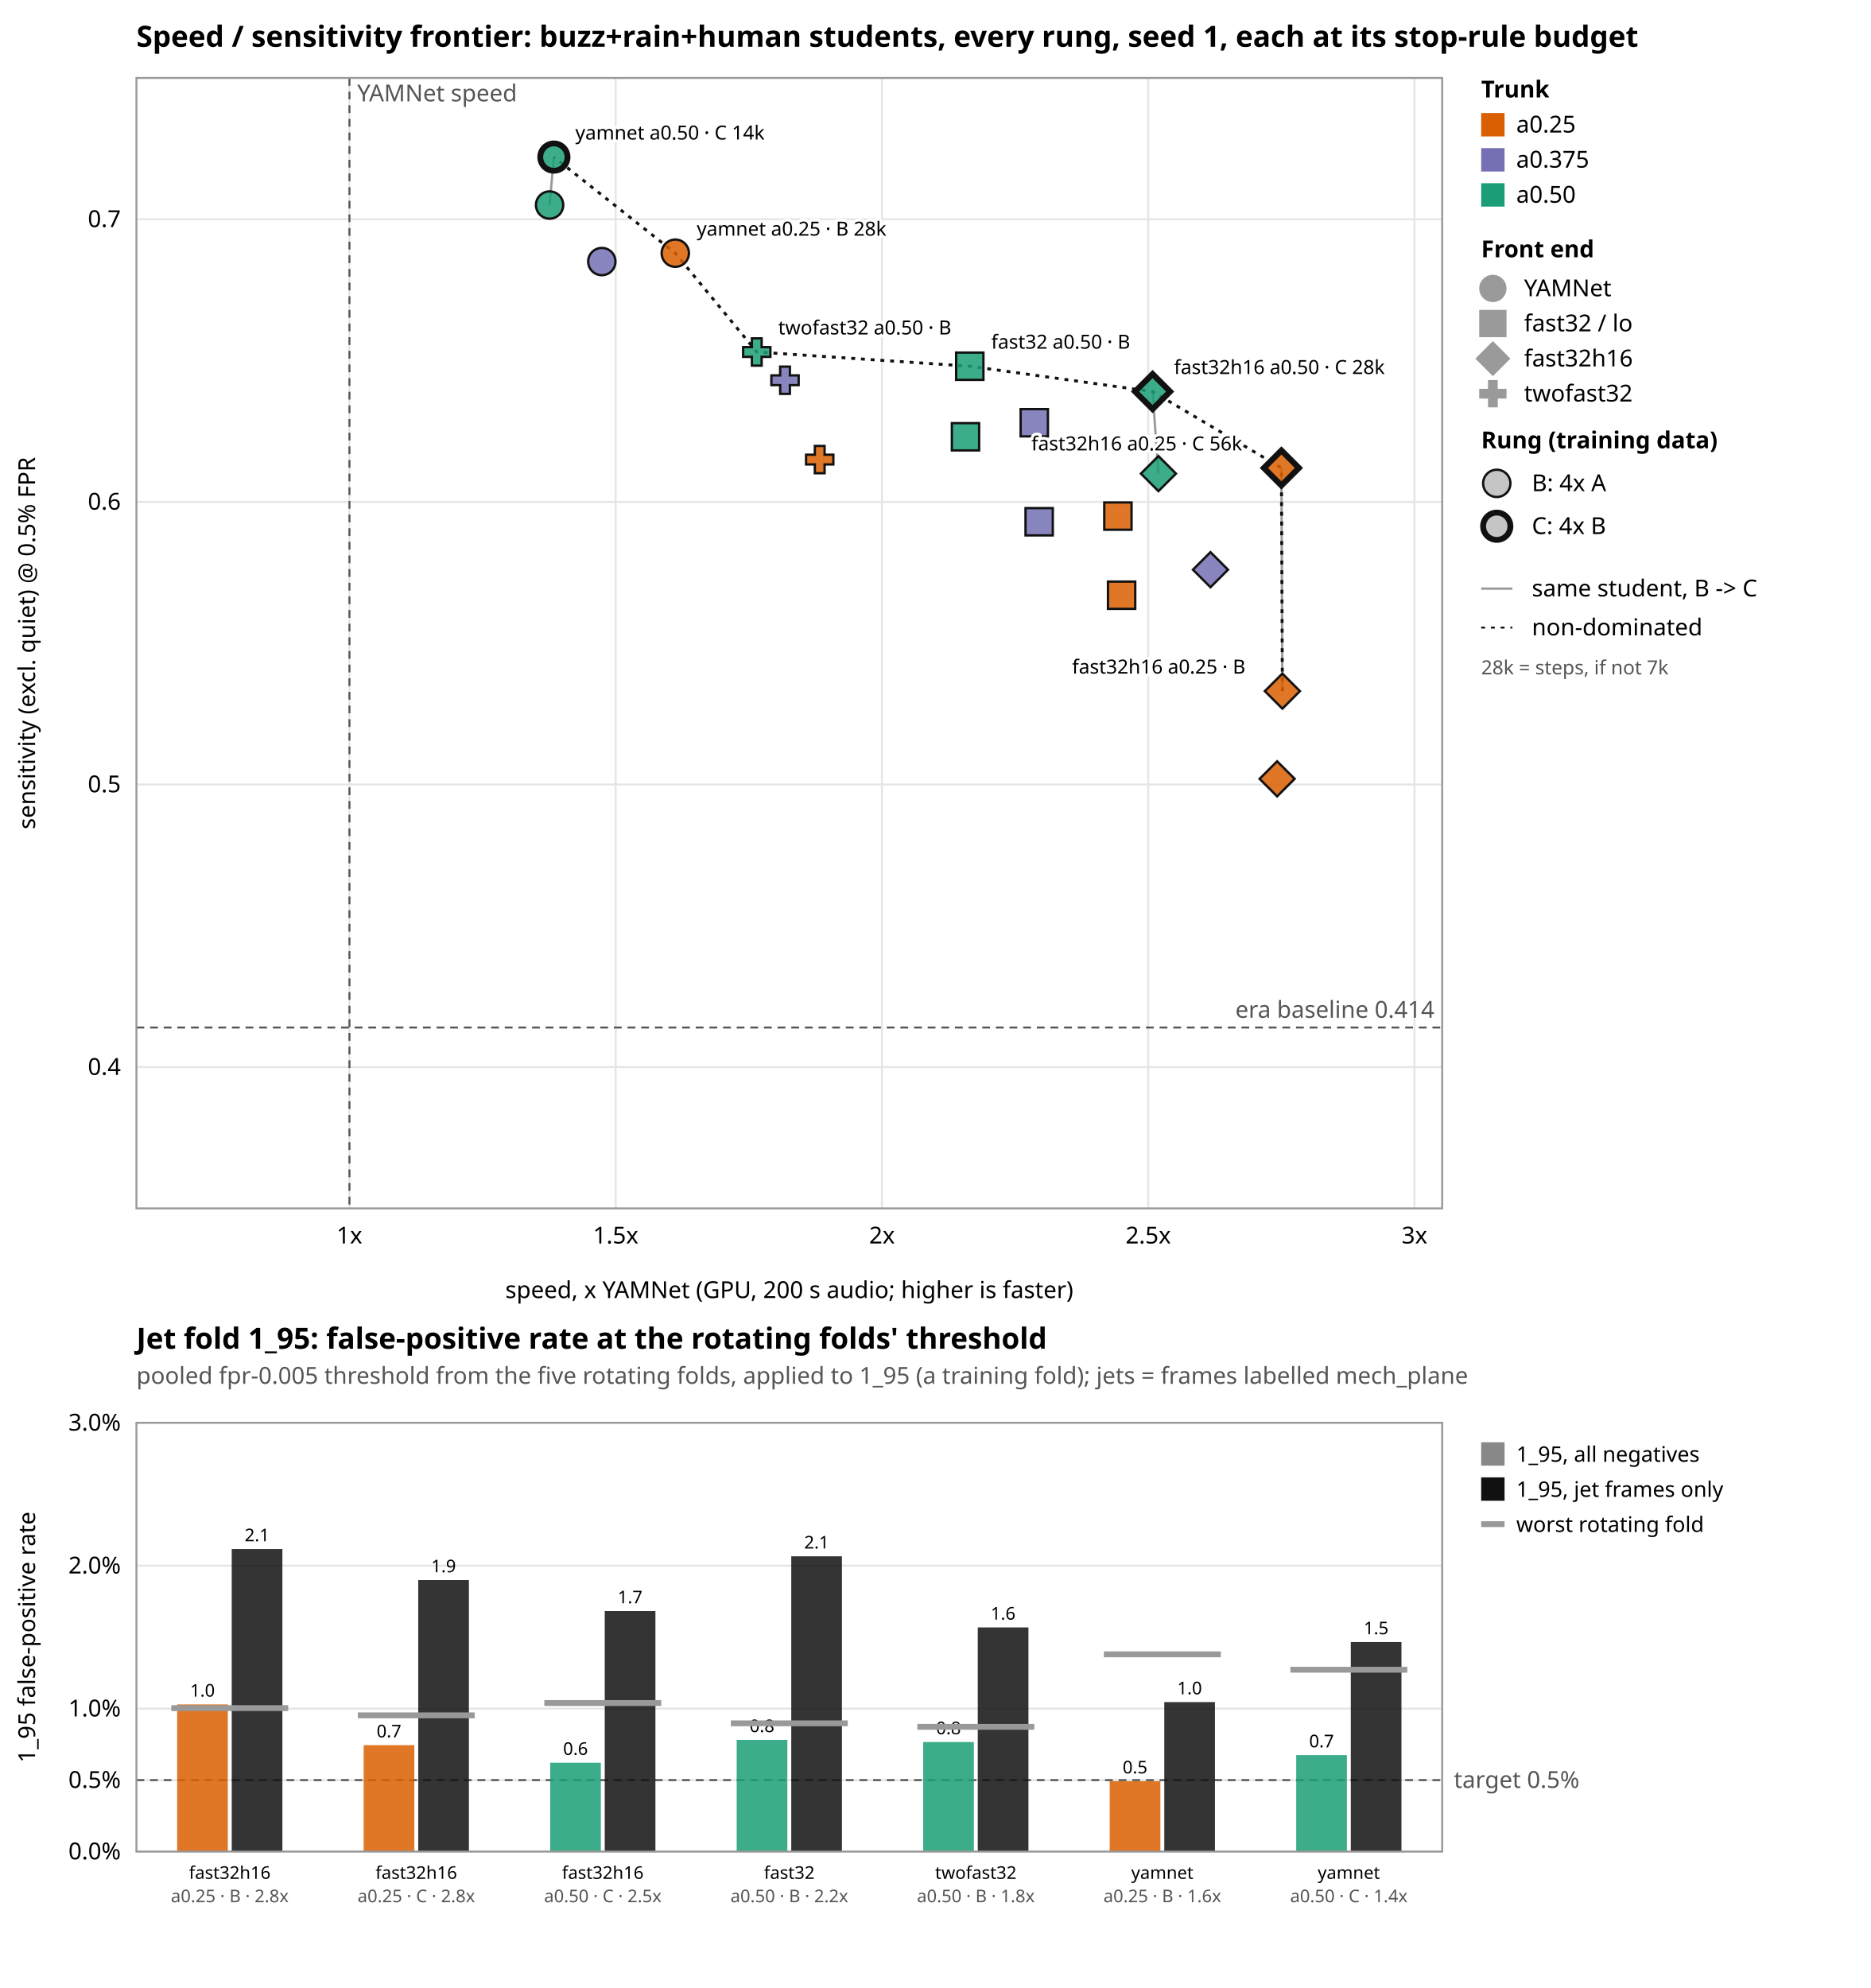
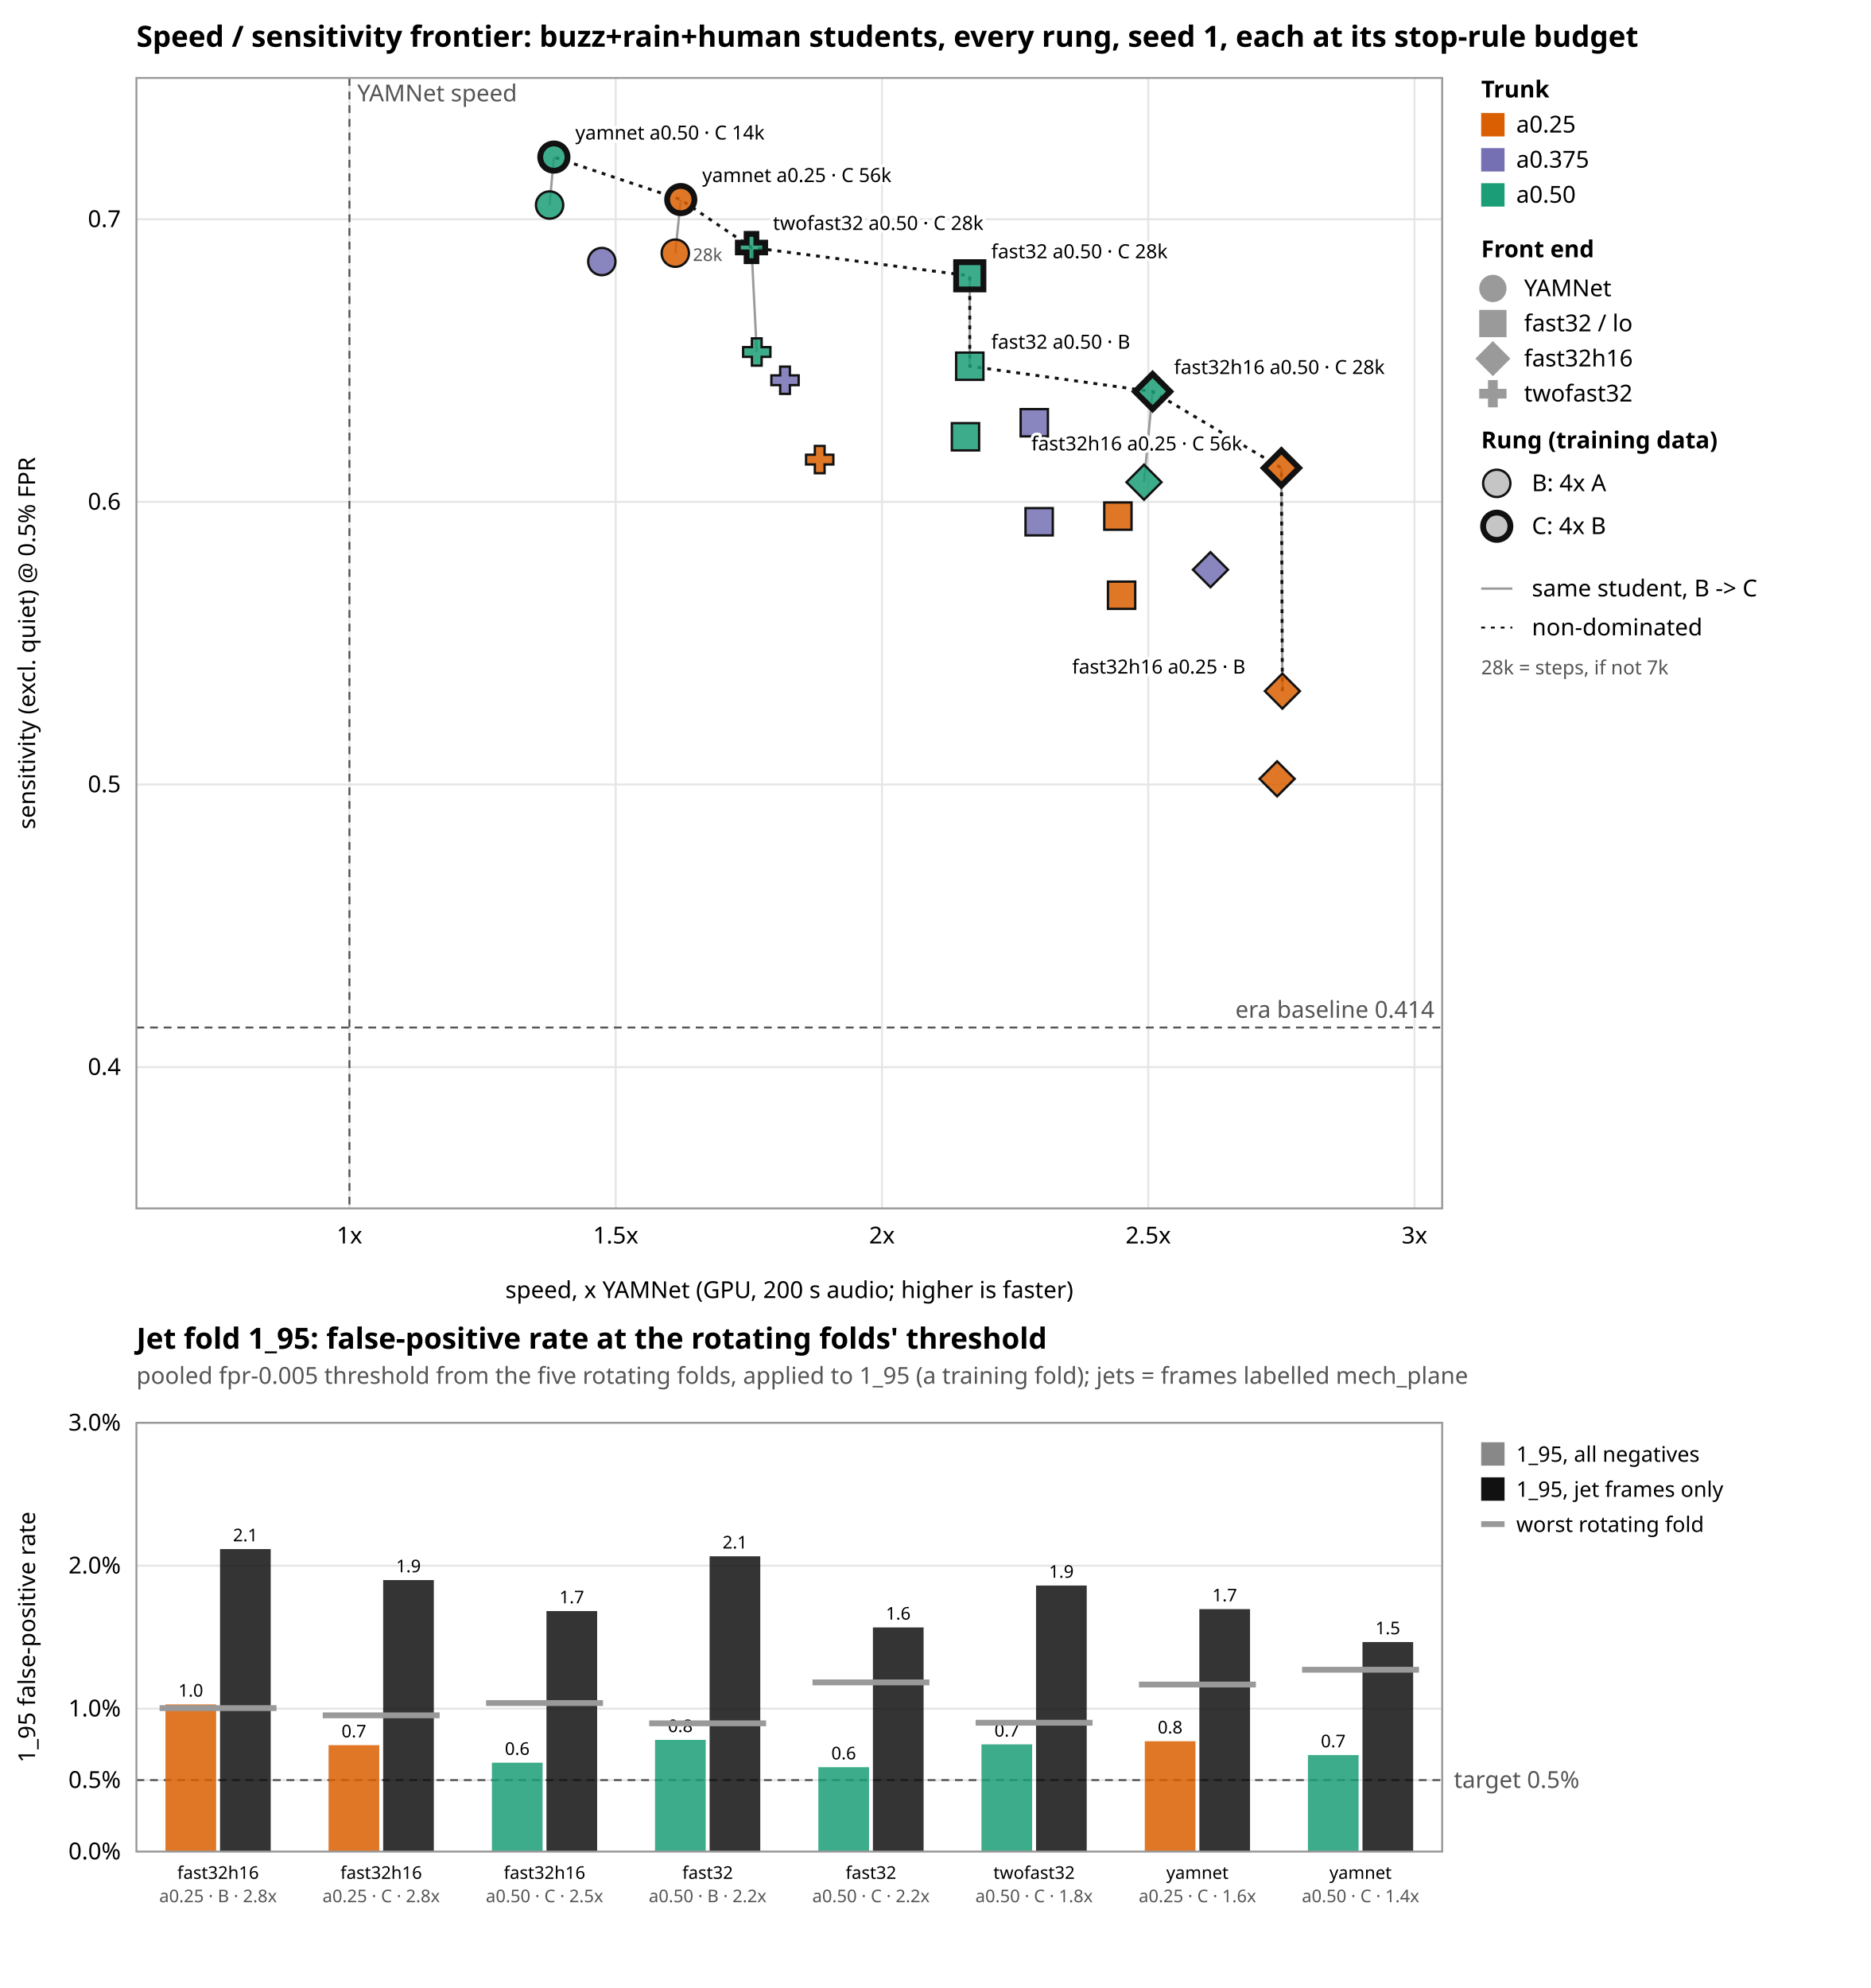
<svg xmlns="http://www.w3.org/2000/svg" viewBox="0 0 960 1020" font-family="sans-serif" font-size="12">
  <rect width="960" height="1020" fill="#fff" />
  <text x="70" y="24" font-size="15" font-weight="bold">Speed / sensitivity frontier: buzz+rain+human students, every rung, seed 1, each at its stop-rule budget</text>
  <line x1="70" x2="740" y1="547.5" y2="547.5" stroke="#e5e5e5" />
  <text x="62" y="551.5" text-anchor="end">0.4</text>
  <line x1="70" x2="740" y1="402.5" y2="402.5" stroke="#e5e5e5" />
  <text x="62" y="406.5" text-anchor="end">0.5</text>
  <line x1="70" x2="740" y1="257.5" y2="257.5" stroke="#e5e5e5" />
  <text x="62" y="261.5" text-anchor="end">0.6</text>
  <line x1="70" x2="740" y1="112.5" y2="112.5" stroke="#e5e5e5" />
  <text x="62" y="116.5" text-anchor="end">0.7</text>
  <line y1="40" y2="620" x1="179.299" x2="179.299" stroke="#e5e5e5" />
  <text x="179.299" y="638" text-anchor="middle">1x</text>
  <line y1="40" y2="620" x1="315.922" x2="315.922" stroke="#e5e5e5" />
  <text x="315.922" y="638" text-anchor="middle">1.5x</text>
  <line y1="40" y2="620" x1="452.545" x2="452.545" stroke="#e5e5e5" />
  <text x="452.545" y="638" text-anchor="middle">2x</text>
  <line y1="40" y2="620" x1="589.168" x2="589.168" stroke="#e5e5e5" />
  <text x="589.168" y="638" text-anchor="middle">2.5x</text>
  <line y1="40" y2="620" x1="725.791" x2="725.791" stroke="#e5e5e5" />
  <text x="725.791" y="638" text-anchor="middle">3x</text>
  <line x1="179.299" x2="179.299" y1="40" y2="620" stroke="#555" stroke-dasharray="4 3" />
  <text x="183.299" y="52" fill="#555">YAMNet speed</text>
  <line x1="70" x2="740" y1="527.2" y2="527.2" stroke="#555" stroke-dasharray="4 3" />
  <text x="736" y="522.2" text-anchor="end" fill="#555">era baseline 0.414</text>
  <rect x="70" y="40" width="670" height="580" fill="none" stroke="#999" />
  <text x="405.0" y="666" text-anchor="middle">speed, x YAMNet (GPU, 200 s audio; higher is faster)</text>
  <text transform="translate(18 330.0) rotate(-90)" text-anchor="middle">sensitivity (excl. quiet) @ 0.5% FPR</text>
  <polyline fill="none" stroke="#9a9a9a" stroke-width="1.2" points="658.0,354.6 657.5,240.1" />
-   <polyline fill="none" stroke="#9a9a9a" stroke-width="1.2" points="594.4,243.0 591.4,200.9" />
+   <polyline fill="none" stroke="#9a9a9a" stroke-width="1.2" points="587.0,247.4 591.4,200.9" />
  <polyline fill="none" stroke="#9a9a9a" stroke-width="1.2" points="282.0,105.2 284.2,80.6" />
-   <polyline fill="none" stroke="#111" stroke-width="1.5" stroke-dasharray="2 3" points="658.0,354.6 657.5,240.1 591.4,200.9 497.6,187.9 388.3,180.6 346.5,129.9 284.2,80.6" />
+   <polyline fill="none" stroke="#9a9a9a" stroke-width="1.2" points="388.3,180.6 385.6,127.0" />
+   <polyline fill="none" stroke="#9a9a9a" stroke-width="1.2" points="497.6,187.9 497.6,141.5" />
+   <polyline fill="none" stroke="#9a9a9a" stroke-width="1.2" points="346.5,129.9 349.3,102.4" />
+   <polyline fill="none" stroke="#111" stroke-width="1.5" stroke-dasharray="2 3" points="658.0,354.6 657.5,240.1 591.4,200.9 497.6,187.9 497.6,141.5 385.6,127.0 349.3,102.4 284.2,80.6" />
  <g>
    <polygon points="658.0,345.6 667.0,354.6 658.0,363.6 649.0,354.6" fill="#d95f02" fill-opacity="0.85" stroke="#111" stroke-width="1.2" />
  </g>
  <g>
    <polygon points="655.3,390.6 664.3,399.6 655.3,408.6 646.3,399.6" fill="#d95f02" fill-opacity="0.85" stroke="#111" stroke-width="1.2" />
  </g>
  <g>
    <polygon points="621.1,283.3 630.1,292.3 621.1,301.3 612.1,292.3" fill="#7570b3" fill-opacity="0.85" stroke="#111" stroke-width="1.2" />
  </g>
  <g>
-     <polygon points="594.4,234.0 603.4,243.0 594.4,252.0 585.4,243.0" fill="#1b9e77" fill-opacity="0.85" stroke="#111" stroke-width="1.2" />
+     <polygon points="587.0,238.4 596.0,247.4 587.0,256.4 578.0,247.4" fill="#1b9e77" fill-opacity="0.85" stroke="#111" stroke-width="1.2" />
  </g>
  <g>
    <circle cx="282.0" cy="105.2" r="7" fill="#1b9e77" fill-opacity="0.85" stroke="#111" stroke-width="1.2" />
  </g>
  <g>
    <polygon points="385.8,173.6 390.8,173.6 390.8,178.1 395.3,178.1 395.3,183.1 390.8,183.1 390.8,187.6 385.8,187.6 385.8,183.1 381.3,183.1 381.3,178.1 385.8,178.1" fill="#1b9e77" fill-opacity="0.85" stroke="#111" stroke-width="1.2" />
  </g>
  <g>
    <rect x="490.6" y="180.9" width="14" height="14" fill="#1b9e77" fill-opacity="0.85" stroke="#111" stroke-width="1.2" />
  </g>
  <g>
    <rect x="566.6" y="257.8" width="14" height="14" fill="#d95f02" fill-opacity="0.85" stroke="#111" stroke-width="1.2" />
  </g>
  <g>
    <rect x="568.5" y="298.4" width="14" height="14" fill="#d95f02" fill-opacity="0.85" stroke="#111" stroke-width="1.2" />
  </g>
  <g>
    <polygon points="418.1,228.8 423.1,228.8 423.1,233.3 427.6,233.3 427.6,238.3 423.1,238.3 423.1,242.8 418.1,242.8 418.1,238.3 413.6,238.3 413.6,233.3 418.1,233.3" fill="#d95f02" fill-opacity="0.85" stroke="#111" stroke-width="1.2" />
  </g>
  <g>
    <circle cx="346.5" cy="129.9" r="7" fill="#d95f02" fill-opacity="0.85" stroke="#111" stroke-width="1.2" />
  </g>
+   <text x="355.5" y="133.9" font-size="9" fill="#555">28k</text>
  <g>
    <rect x="523.7" y="209.9" width="14" height="14" fill="#7570b3" fill-opacity="0.85" stroke="#111" stroke-width="1.2" />
  </g>
  <g>
    <rect x="526.2" y="260.7" width="14" height="14" fill="#7570b3" fill-opacity="0.85" stroke="#111" stroke-width="1.2" />
  </g>
  <g>
    <polygon points="400.3,188.1 405.3,188.1 405.3,192.6 409.8,192.6 409.8,197.6 405.3,197.6 405.3,202.1 400.3,202.1 400.3,197.6 395.8,197.6 395.8,192.6 400.3,192.6" fill="#7570b3" fill-opacity="0.85" stroke="#111" stroke-width="1.2" />
  </g>
  <g>
    <circle cx="308.8" cy="134.2" r="7" fill="#7570b3" fill-opacity="0.85" stroke="#111" stroke-width="1.2" />
  </g>
  <g>
    <rect x="488.4" y="217.1" width="14" height="14" fill="#1b9e77" fill-opacity="0.85" stroke="#111" stroke-width="1.2" />
  </g>
  <g>
    <polygon points="591.4,191.9 600.4,200.9 591.4,209.9 582.4,200.9" fill="#1b9e77" fill-opacity="0.85" stroke="#111" stroke-width="3" />
  </g>
  <g>
    <polygon points="657.5,231.1 666.5,240.1 657.5,249.1 648.5,240.1" fill="#d95f02" fill-opacity="0.85" stroke="#111" stroke-width="3" />
+   </g>
+   <g>
+     <circle cx="349.3" cy="102.4" r="7" fill="#d95f02" fill-opacity="0.85" stroke="#111" stroke-width="3" />
+   </g>
+   <g>
+     <rect x="490.6" y="134.5" width="14" height="14" fill="#1b9e77" fill-opacity="0.85" stroke="#111" stroke-width="3" />
+   </g>
+   <g>
+     <polygon points="383.1,120.0 388.1,120.0 388.1,124.5 392.6,124.5 392.6,129.5 388.1,129.5 388.1,134.0 383.1,134.0 383.1,129.5 378.6,129.5 378.6,124.5 383.1,124.5" fill="#1b9e77" fill-opacity="0.85" stroke="#111" stroke-width="3" />
  </g>
  <g>
    <circle cx="284.2" cy="80.6" r="7" fill="#1b9e77" fill-opacity="0.85" stroke="#111" stroke-width="3" />
  </g>
  <text x="295.2" y="71.6" font-size="10" stroke="#fff" stroke-width="3" stroke-linejoin="round">yamnet a0.50 · C 14k</text>
  <text x="295.2" y="71.6" font-size="10">yamnet a0.50 · C 14k</text>
-   <text x="357.5" y="120.9" font-size="10" stroke="#fff" stroke-width="3" stroke-linejoin="round">yamnet a0.25 · B 28k</text>
-   <text x="357.5" y="120.9" font-size="10">yamnet a0.25 · B 28k</text>
-   <text x="399.3" y="171.6" font-size="10" stroke="#fff" stroke-width="3" stroke-linejoin="round">twofast32 a0.50 · B</text>
-   <text x="399.3" y="171.6" font-size="10">twofast32 a0.50 · B</text>
+   <text x="360.3" y="93.4" font-size="10" stroke="#fff" stroke-width="3" stroke-linejoin="round">yamnet a0.25 · C 56k</text>
+   <text x="360.3" y="93.4" font-size="10">yamnet a0.25 · C 56k</text>
+   <text x="396.6" y="118.0" font-size="10" stroke="#fff" stroke-width="3" stroke-linejoin="round">twofast32 a0.50 · C 28k</text>
+   <text x="396.6" y="118.0" font-size="10">twofast32 a0.50 · C 28k</text>
+   <text x="508.6" y="132.5" font-size="10" stroke="#fff" stroke-width="3" stroke-linejoin="round">fast32 a0.50 · C 28k</text>
+   <text x="508.6" y="132.5" font-size="10">fast32 a0.50 · C 28k</text>
  <text x="508.6" y="178.9" font-size="10" stroke="#fff" stroke-width="3" stroke-linejoin="round">fast32 a0.50 · B</text>
  <text x="508.6" y="178.9" font-size="10">fast32 a0.50 · B</text>
  <text x="602.4" y="191.9" font-size="10" stroke="#fff" stroke-width="3" stroke-linejoin="round">fast32h16 a0.50 · C 28k</text>
  <text x="602.4" y="191.9" font-size="10">fast32h16 a0.50 · C 28k</text>
  <text x="529.2" y="231.1" font-size="10" stroke="#fff" stroke-width="3" stroke-linejoin="round">fast32h16 a0.25 · C 56k</text>
  <text x="529.2" y="231.1" font-size="10">fast32h16 a0.25 · C 56k</text>
  <text x="550.1" y="345.6" font-size="10" stroke="#fff" stroke-width="3" stroke-linejoin="round">fast32h16 a0.25 · B</text>
  <text x="550.1" y="345.6" font-size="10">fast32h16 a0.25 · B</text>
  <text x="760" y="50" font-weight="bold">Trunk</text>
  <rect x="760" y="58" width="12" height="12" fill="#d95f02" />
  <text x="778" y="68">a0.25</text>
  <rect x="760" y="76" width="12" height="12" fill="#7570b3" />
  <text x="778" y="86">a0.375</text>
  <rect x="760" y="94" width="12" height="12" fill="#1b9e77" />
  <text x="778" y="104">a0.50</text>
  <text x="760" y="132" font-weight="bold">Front end</text>
  <circle cx="766" cy="148" r="7" fill="#888" fill-opacity="0.85" stroke="none" stroke-width="0" />
  <text x="782" y="152">YAMNet</text>
  <rect x="759" y="159" width="14" height="14" fill="#888" fill-opacity="0.85" stroke="none" stroke-width="0" />
  <text x="782" y="170">fast32 / lo</text>
  <polygon points="766,175 775,184 766,193 757,184" fill="#888" fill-opacity="0.85" stroke="none" stroke-width="0" />
  <text x="782" y="188">fast32h16</text>
  <polygon points="763.5,195 768.5,195 768.5,199.5 773,199.5 773,204.5 768.5,204.5 768.5,209 763.5,209 763.5,204.5 759,204.5 759,199.5 763.5,199.5" fill="#888" fill-opacity="0.85" stroke="none" stroke-width="0" />
  <text x="782" y="206">twofast32</text>
  <text x="760" y="230" font-weight="bold">Rung (training data)</text>
  <circle cx="768" cy="248" r="7" fill="#bbb" fill-opacity="0.85" stroke="#111" stroke-width="1.2" />
  <text x="786" y="252">B: 4x A</text>
  <circle cx="768" cy="270" r="7" fill="#bbb" fill-opacity="0.85" stroke="#111" stroke-width="3" />
  <text x="786" y="274">C: 4x B</text>
  <line x1="760" x2="776" y1="302" y2="302" stroke="#9a9a9a" stroke-width="1.2" />
  <text x="786" y="306">same student, B -&gt; C</text>
  <line x1="760" x2="776" y1="322" y2="322" stroke="#111" stroke-dasharray="2 3" />
  <text x="786" y="326">non-dominated</text>
  <text x="760" y="346" font-size="10" fill="#555">28k = steps, if not 7k</text>
  <text x="70" y="692" font-size="15" font-weight="bold">Jet fold 1_95: false-positive rate at the rotating folds' threshold</text>
  <text x="70" y="710" fill="#555">pooled fpr-0.005 threshold from the five rotating folds, applied to 1_95 (a training fold); jets = frames labelled mech_plane</text>
  <line x1="70" x2="740" y1="950.0" y2="950.0" stroke="#e5e5e5" />
  <text x="62" y="954.0" text-anchor="end">0.0%</text>
  <line x1="70" x2="740" y1="913.333" y2="913.333" stroke="#e5e5e5" />
  <text x="62" y="917.333" text-anchor="end">0.5%</text>
  <line x1="70" x2="740" y1="876.667" y2="876.667" stroke="#e5e5e5" />
  <text x="62" y="880.667" text-anchor="end">1.0%</text>
  <line x1="70" x2="740" y1="803.333" y2="803.333" stroke="#e5e5e5" />
  <text x="62" y="807.333" text-anchor="end">2.0%</text>
  <line x1="70" x2="740" y1="730.0" y2="730.0" stroke="#e5e5e5" />
  <text x="62" y="734.0" text-anchor="end">3.0%</text>
  <line x1="70" x2="740" y1="913.333" y2="913.333" stroke="#555" stroke-dasharray="4 3" />
  <text x="746" y="917.333" fill="#555">target 0.5%</text>
  <text transform="translate(18 840.0) rotate(-90)" text-anchor="middle">1_95 false-positive rate</text>
-   <rect x="90.9" y="874.5" width="26.0" height="75.5" fill="#d95f02" fill-opacity="0.85" />
-   <text x="103.9" y="870.5" font-size="9" text-anchor="middle">1.0</text>
-   <rect x="118.9" y="794.8" width="26.0" height="155.2" fill="#111" fill-opacity="0.85" />
-   <text x="131.9" y="790.8" font-size="9" text-anchor="middle">2.1</text>
-   <line x1="87.9" x2="147.9" y1="876.4" y2="876.4" stroke="#999" stroke-width="3" />
-   <text x="117.9" y="964" font-size="9" text-anchor="middle">fast32h16</text>
-   <text x="117.9" y="976" font-size="9" text-anchor="middle" fill="#555">a0.25 · B · 2.8x</text>
-   <rect x="186.6" y="895.4" width="26.0" height="54.6" fill="#d95f02" fill-opacity="0.85" />
-   <text x="199.6" y="891.4" font-size="9" text-anchor="middle">0.7</text>
-   <rect x="214.6" y="810.7" width="26.0" height="139.3" fill="#111" fill-opacity="0.85" />
-   <text x="227.6" y="806.7" font-size="9" text-anchor="middle">1.9</text>
-   <line x1="183.6" x2="243.6" y1="880.1" y2="880.1" stroke="#999" stroke-width="3" />
-   <text x="213.6" y="964" font-size="9" text-anchor="middle">fast32h16</text>
-   <text x="213.6" y="976" font-size="9" text-anchor="middle" fill="#555">a0.25 · C · 2.8x</text>
-   <rect x="282.3" y="904.4" width="26.0" height="45.6" fill="#1b9e77" fill-opacity="0.85" />
-   <text x="295.3" y="900.4" font-size="9" text-anchor="middle">0.6</text>
-   <rect x="310.3" y="826.6" width="26.0" height="123.4" fill="#111" fill-opacity="0.85" />
-   <text x="323.3" y="822.6" font-size="9" text-anchor="middle">1.7</text>
-   <line x1="279.3" x2="339.3" y1="873.8" y2="873.8" stroke="#999" stroke-width="3" />
-   <text x="309.3" y="964" font-size="9" text-anchor="middle">fast32h16</text>
-   <text x="309.3" y="976" font-size="9" text-anchor="middle" fill="#555">a0.50 · C · 2.5x</text>
-   <rect x="378.0" y="892.7" width="26.0" height="57.3" fill="#1b9e77" fill-opacity="0.85" />
-   <text x="391.0" y="888.7" font-size="9" text-anchor="middle">0.8</text>
-   <rect x="406.0" y="798.5" width="26.0" height="151.5" fill="#111" fill-opacity="0.85" />
-   <text x="419.0" y="794.5" font-size="9" text-anchor="middle">2.1</text>
-   <line x1="375.0" x2="435.0" y1="884.2" y2="884.2" stroke="#999" stroke-width="3" />
-   <text x="405.0" y="964" font-size="9" text-anchor="middle">fast32</text>
-   <text x="405.0" y="976" font-size="9" text-anchor="middle" fill="#555">a0.50 · B · 2.2x</text>
-   <rect x="473.7" y="893.8" width="26.0" height="56.2" fill="#1b9e77" fill-opacity="0.85" />
-   <text x="486.7" y="889.8" font-size="9" text-anchor="middle">0.8</text>
-   <rect x="501.7" y="835.0" width="26.0" height="115.0" fill="#111" fill-opacity="0.85" />
-   <text x="514.7" y="831.0" font-size="9" text-anchor="middle">1.6</text>
-   <line x1="470.7" x2="530.7" y1="886.0" y2="886.0" stroke="#999" stroke-width="3" />
-   <text x="500.7" y="964" font-size="9" text-anchor="middle">twofast32</text>
-   <text x="500.7" y="976" font-size="9" text-anchor="middle" fill="#555">a0.50 · B · 1.8x</text>
-   <rect x="569.4" y="913.9" width="26.0" height="36.1" fill="#d95f02" fill-opacity="0.85" />
-   <text x="582.4" y="909.9" font-size="9" text-anchor="middle">0.5</text>
-   <rect x="597.4" y="873.3" width="26.0" height="76.7" fill="#111" fill-opacity="0.85" />
-   <text x="610.4" y="869.3" font-size="9" text-anchor="middle">1.0</text>
-   <line x1="566.4" x2="626.4" y1="848.8" y2="848.8" stroke="#999" stroke-width="3" />
-   <text x="596.4" y="964" font-size="9" text-anchor="middle">yamnet</text>
-   <text x="596.4" y="976" font-size="9" text-anchor="middle" fill="#555">a0.25 · B · 1.6x</text>
-   <rect x="665.1" y="900.5" width="26.0" height="49.5" fill="#1b9e77" fill-opacity="0.85" />
-   <text x="678.1" y="896.5" font-size="9" text-anchor="middle">0.7</text>
-   <rect x="693.1" y="842.5" width="26.0" height="107.5" fill="#111" fill-opacity="0.85" />
-   <text x="706.1" y="838.5" font-size="9" text-anchor="middle">1.5</text>
-   <line x1="662.1" x2="722.1" y1="856.7" y2="856.7" stroke="#999" stroke-width="3" />
-   <text x="692.1" y="964" font-size="9" text-anchor="middle">yamnet</text>
-   <text x="692.1" y="976" font-size="9" text-anchor="middle" fill="#555">a0.50 · C · 1.4x</text>
+   <rect x="84.9" y="874.5" width="26.0" height="75.5" fill="#d95f02" fill-opacity="0.85" />
+   <text x="97.9" y="870.5" font-size="9" text-anchor="middle">1.0</text>
+   <rect x="112.9" y="794.8" width="26.0" height="155.2" fill="#111" fill-opacity="0.85" />
+   <text x="125.9" y="790.8" font-size="9" text-anchor="middle">2.1</text>
+   <line x1="81.9" x2="141.9" y1="876.4" y2="876.4" stroke="#999" stroke-width="3" />
+   <text x="111.9" y="964" font-size="9" text-anchor="middle">fast32h16</text>
+   <text x="111.9" y="976" font-size="9" text-anchor="middle" fill="#555">a0.25 · B · 2.8x</text>
+   <rect x="168.6" y="895.4" width="26.0" height="54.6" fill="#d95f02" fill-opacity="0.85" />
+   <text x="181.6" y="891.4" font-size="9" text-anchor="middle">0.7</text>
+   <rect x="196.6" y="810.7" width="26.0" height="139.3" fill="#111" fill-opacity="0.85" />
+   <text x="209.6" y="806.7" font-size="9" text-anchor="middle">1.9</text>
+   <line x1="165.6" x2="225.6" y1="880.1" y2="880.1" stroke="#999" stroke-width="3" />
+   <text x="195.6" y="964" font-size="9" text-anchor="middle">fast32h16</text>
+   <text x="195.6" y="976" font-size="9" text-anchor="middle" fill="#555">a0.25 · C · 2.8x</text>
+   <rect x="252.4" y="904.4" width="26.0" height="45.6" fill="#1b9e77" fill-opacity="0.85" />
+   <text x="265.4" y="900.4" font-size="9" text-anchor="middle">0.6</text>
+   <rect x="280.4" y="826.6" width="26.0" height="123.4" fill="#111" fill-opacity="0.85" />
+   <text x="293.4" y="822.6" font-size="9" text-anchor="middle">1.7</text>
+   <line x1="249.4" x2="309.4" y1="873.8" y2="873.8" stroke="#999" stroke-width="3" />
+   <text x="279.4" y="964" font-size="9" text-anchor="middle">fast32h16</text>
+   <text x="279.4" y="976" font-size="9" text-anchor="middle" fill="#555">a0.50 · C · 2.5x</text>
+   <rect x="336.1" y="892.7" width="26.0" height="57.3" fill="#1b9e77" fill-opacity="0.85" />
+   <text x="349.1" y="888.7" font-size="9" text-anchor="middle">0.8</text>
+   <rect x="364.1" y="798.5" width="26.0" height="151.5" fill="#111" fill-opacity="0.85" />
+   <text x="377.1" y="794.5" font-size="9" text-anchor="middle">2.1</text>
+   <line x1="333.1" x2="393.1" y1="884.2" y2="884.2" stroke="#999" stroke-width="3" />
+   <text x="363.1" y="964" font-size="9" text-anchor="middle">fast32</text>
+   <text x="363.1" y="976" font-size="9" text-anchor="middle" fill="#555">a0.50 · B · 2.2x</text>
+   <rect x="419.9" y="906.7" width="26.0" height="43.3" fill="#1b9e77" fill-opacity="0.85" />
+   <text x="432.9" y="902.7" font-size="9" text-anchor="middle">0.6</text>
+   <rect x="447.9" y="835.0" width="26.0" height="115.0" fill="#111" fill-opacity="0.85" />
+   <text x="460.9" y="831.0" font-size="9" text-anchor="middle">1.6</text>
+   <line x1="416.9" x2="476.9" y1="863.2" y2="863.2" stroke="#999" stroke-width="3" />
+   <text x="446.9" y="964" font-size="9" text-anchor="middle">fast32</text>
+   <text x="446.9" y="976" font-size="9" text-anchor="middle" fill="#555">a0.50 · C · 2.2x</text>
+   <rect x="503.6" y="895.0" width="26.0" height="55.0" fill="#1b9e77" fill-opacity="0.85" />
+   <text x="516.6" y="891.0" font-size="9" text-anchor="middle">0.7</text>
+   <rect x="531.6" y="813.5" width="26.0" height="136.5" fill="#111" fill-opacity="0.85" />
+   <text x="544.6" y="809.5" font-size="9" text-anchor="middle">1.9</text>
+   <line x1="500.6" x2="560.6" y1="883.9" y2="883.9" stroke="#999" stroke-width="3" />
+   <text x="530.6" y="964" font-size="9" text-anchor="middle">twofast32</text>
+   <text x="530.6" y="976" font-size="9" text-anchor="middle" fill="#555">a0.50 · C · 1.8x</text>
+   <rect x="587.4" y="893.4" width="26.0" height="56.6" fill="#d95f02" fill-opacity="0.85" />
+   <text x="600.4" y="889.4" font-size="9" text-anchor="middle">0.8</text>
+   <rect x="615.4" y="825.6" width="26.0" height="124.4" fill="#111" fill-opacity="0.85" />
+   <text x="628.4" y="821.6" font-size="9" text-anchor="middle">1.7</text>
+   <line x1="584.4" x2="644.4" y1="864.3" y2="864.3" stroke="#999" stroke-width="3" />
+   <text x="614.4" y="964" font-size="9" text-anchor="middle">yamnet</text>
+   <text x="614.4" y="976" font-size="9" text-anchor="middle" fill="#555">a0.25 · C · 1.6x</text>
+   <rect x="671.1" y="900.5" width="26.0" height="49.5" fill="#1b9e77" fill-opacity="0.85" />
+   <text x="684.1" y="896.5" font-size="9" text-anchor="middle">0.7</text>
+   <rect x="699.1" y="842.5" width="26.0" height="107.5" fill="#111" fill-opacity="0.85" />
+   <text x="712.1" y="838.5" font-size="9" text-anchor="middle">1.5</text>
+   <line x1="668.1" x2="728.1" y1="856.7" y2="856.7" stroke="#999" stroke-width="3" />
+   <text x="698.1" y="964" font-size="9" text-anchor="middle">yamnet</text>
+   <text x="698.1" y="976" font-size="9" text-anchor="middle" fill="#555">a0.50 · C · 1.4x</text>
  <rect x="70" y="730" width="670" height="220" fill="none" stroke="#999" />
  <rect x="760" y="740" width="12" height="12" fill="#888" />
  <text x="778" y="750" font-size="11">1_95, all negatives</text>
  <rect x="760" y="758" width="12" height="12" fill="#111" />
  <text x="778" y="768" font-size="11">1_95, jet frames only</text>
  <line x1="760" x2="772" y1="782" y2="782" stroke="#999" stroke-width="3" />
  <text x="778" y="786" font-size="11">worst rotating fold</text>
</svg>
